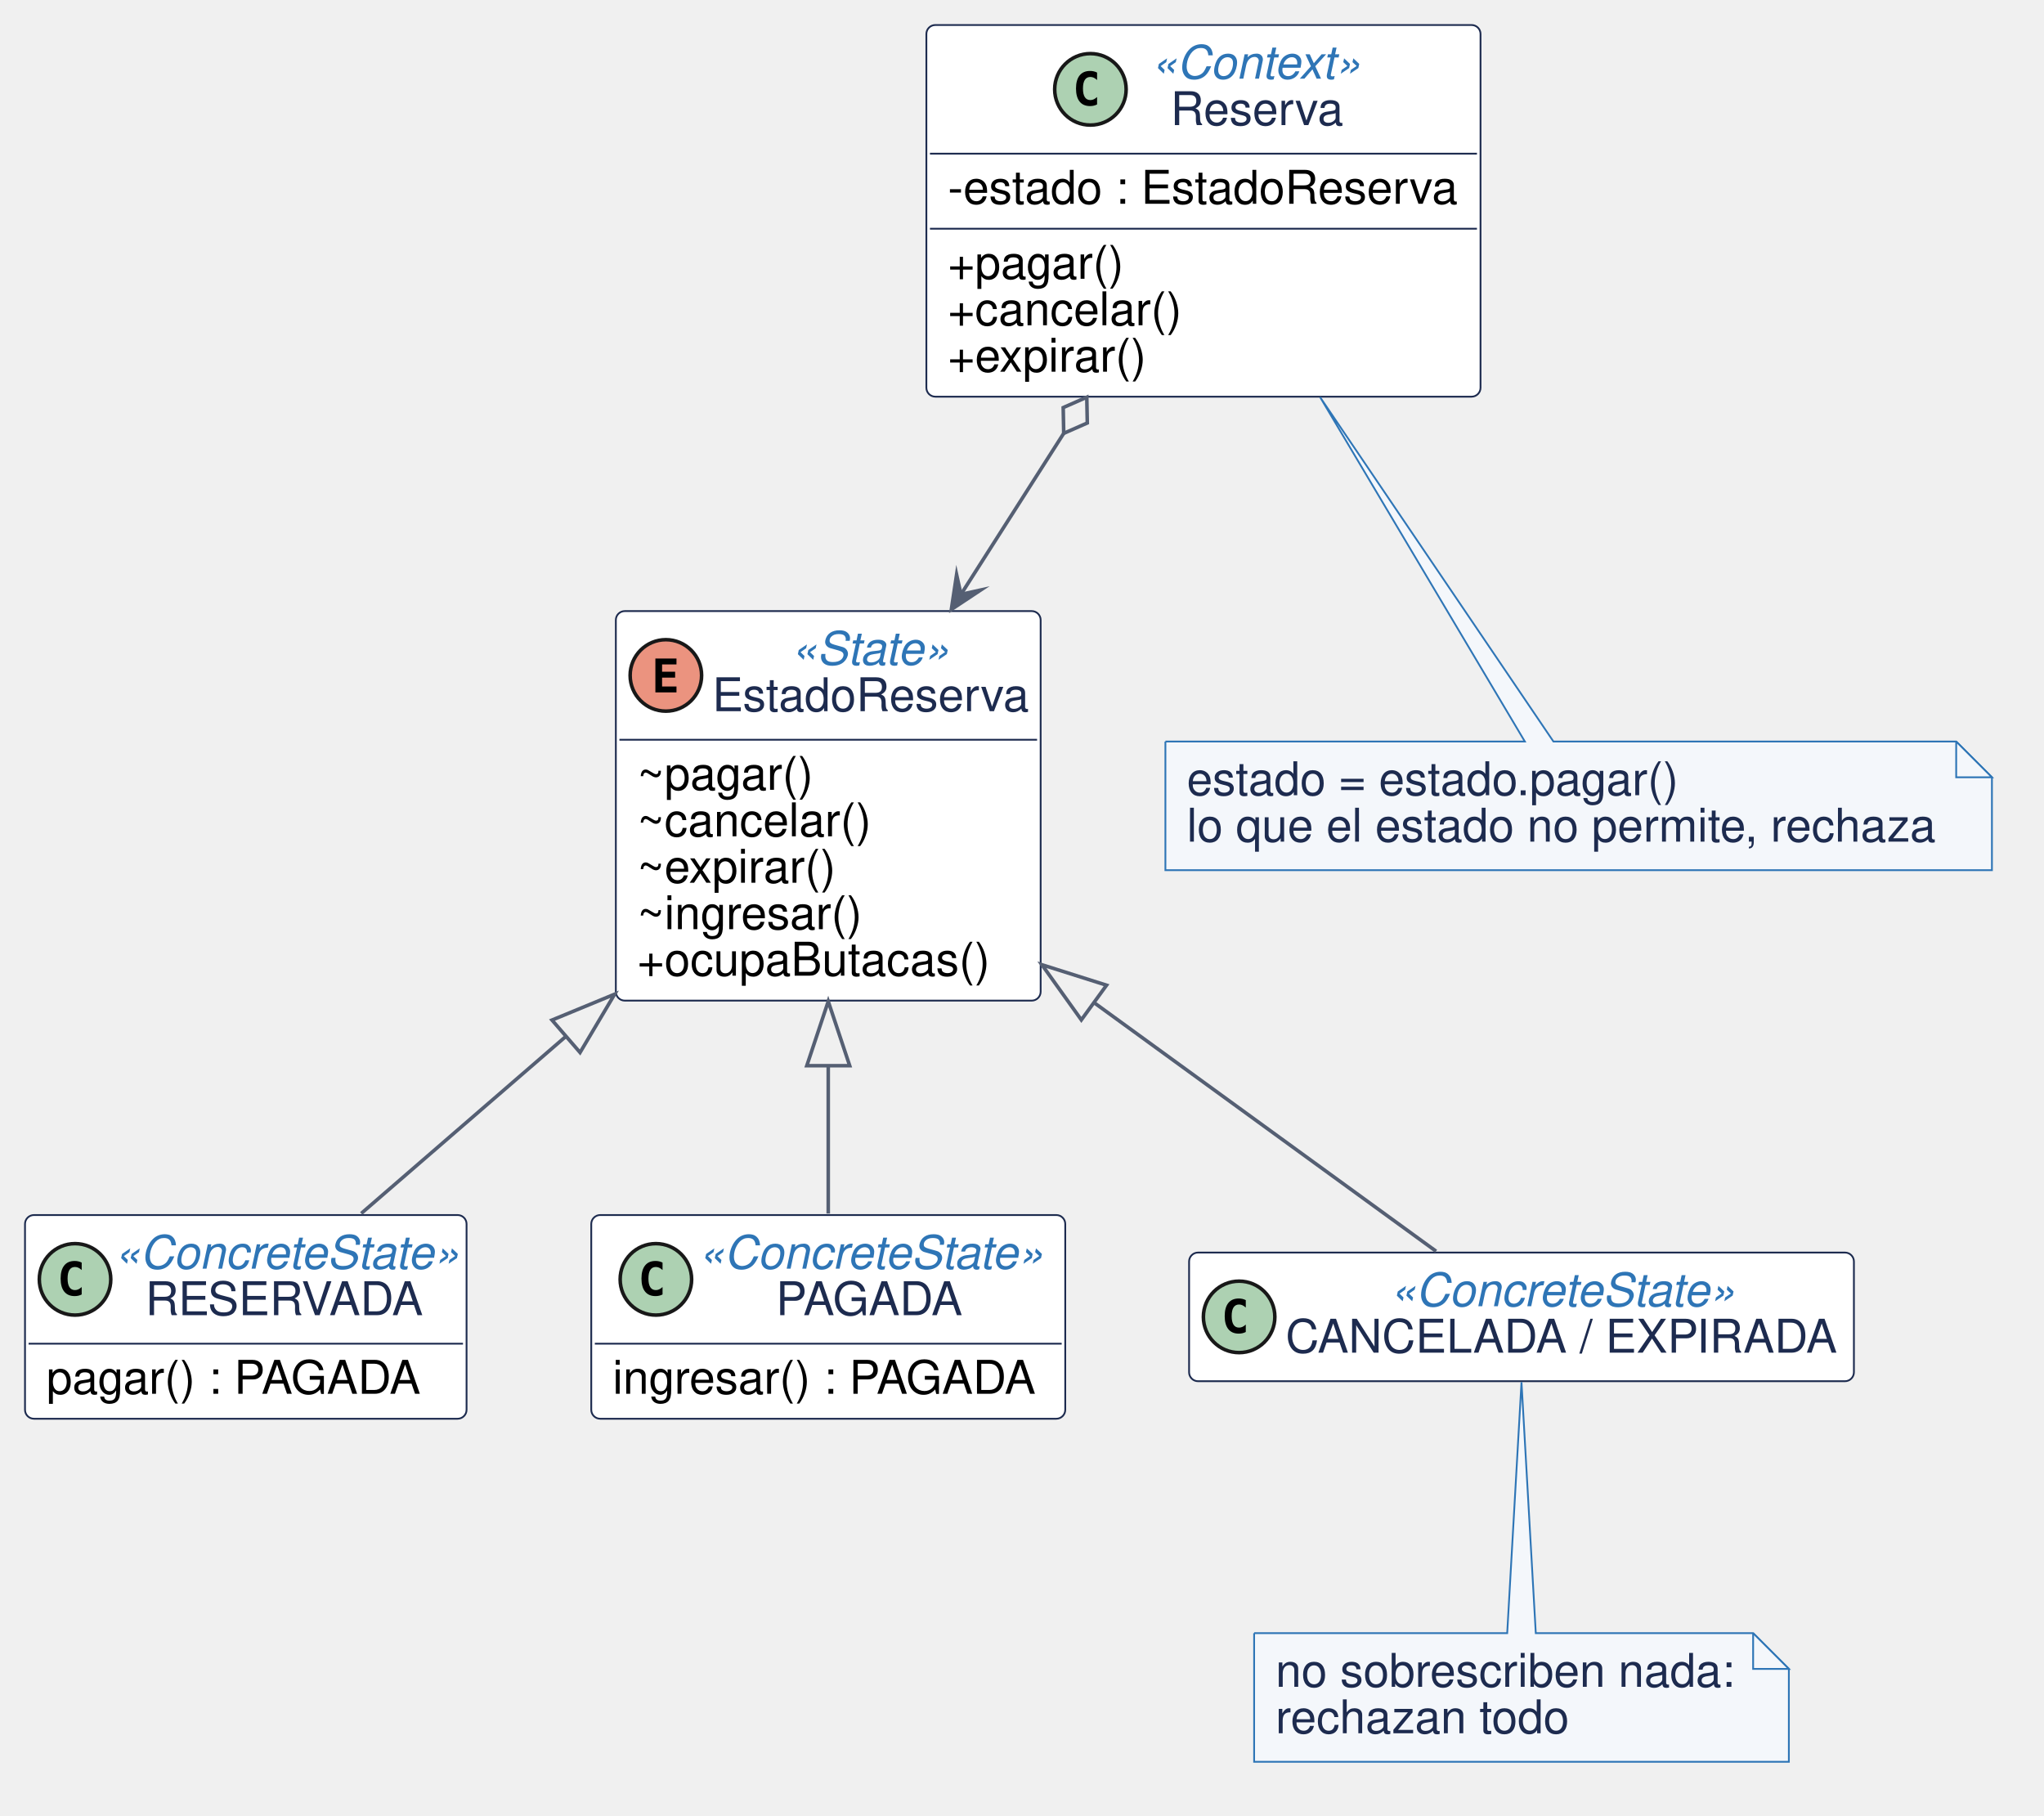
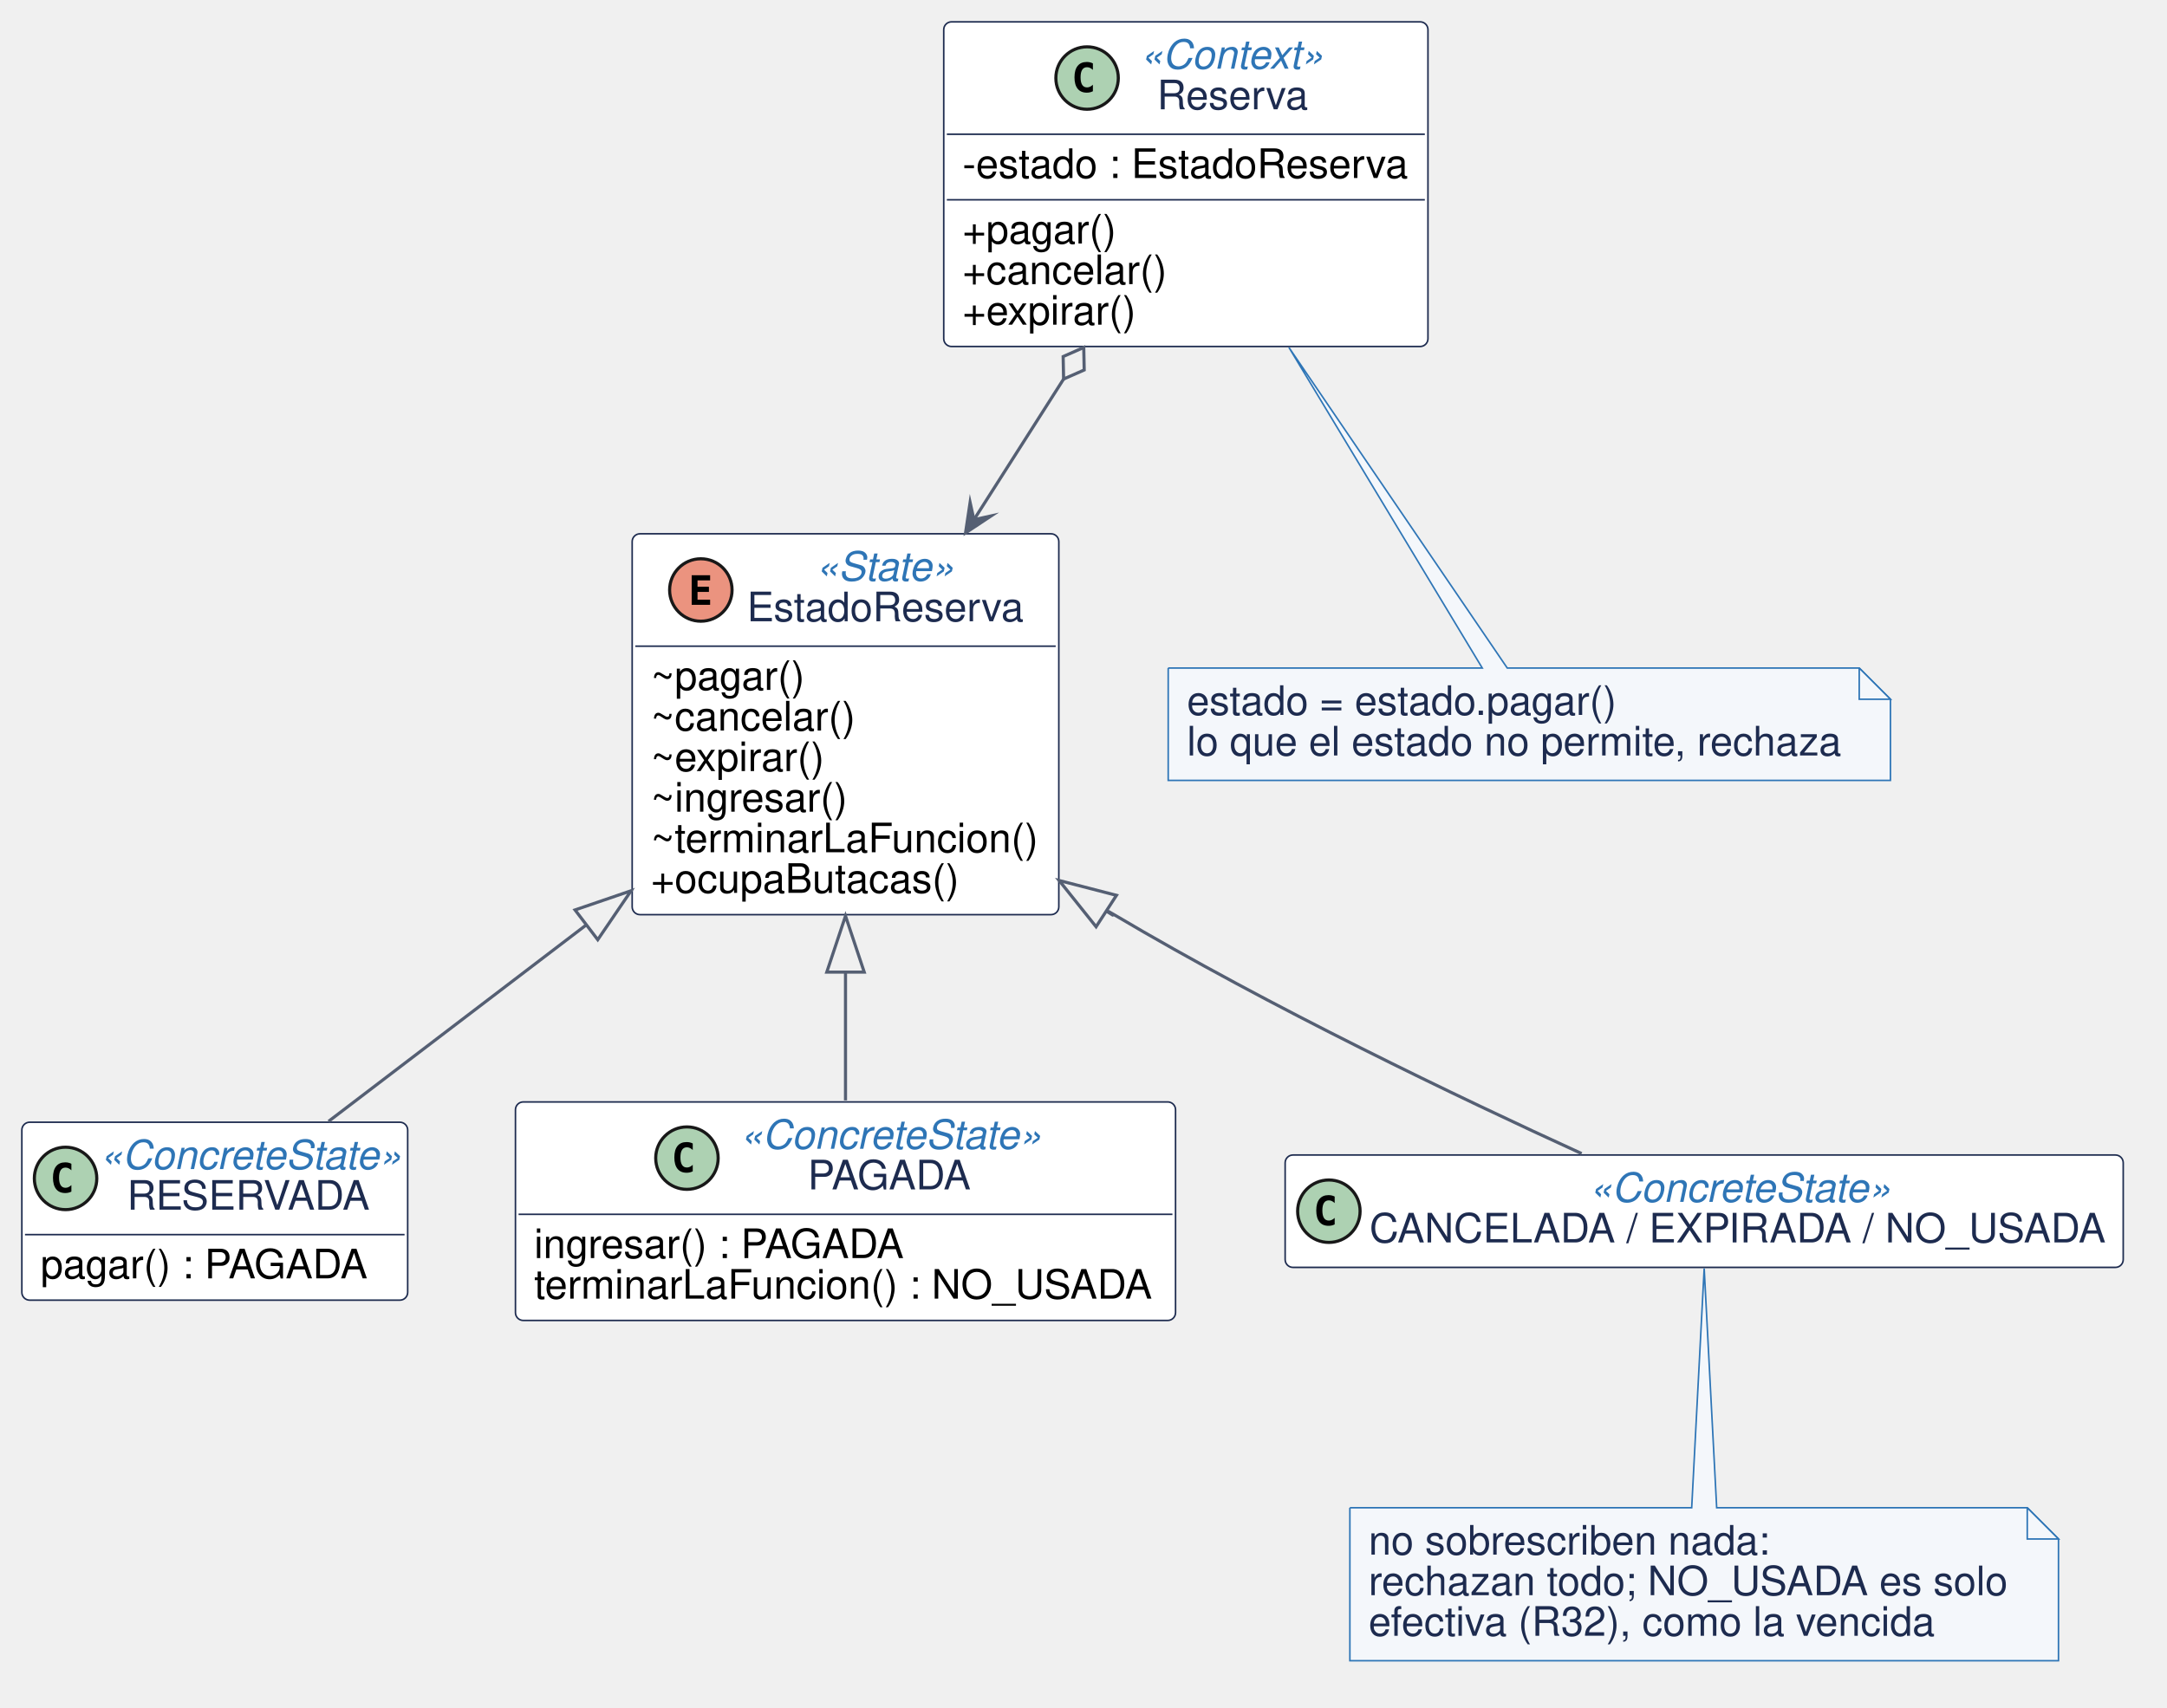
- <svg xmlns="http://www.w3.org/2000/svg" version="1.1" data-diagram-type="CLASS" style="width:572px;height:508px;" width="572px" height="508px" viewBox="0 0 572 508" zoomAndPan="magnify" preserveAspectRatio="none" contentStyleType="text/css">
+ <svg xmlns="http://www.w3.org/2000/svg" version="1.1" data-diagram-type="CLASS" style="width:694px;height:547px;" width="694px" height="547px" viewBox="0 0 694 547" zoomAndPan="magnify" preserveAspectRatio="none" contentStyleType="text/css">
  <defs />
  <g font-family="sans-serif" lengthAdjust="spacing">
    <g class="entity" data-qualified-name="Reserva" id="ent0001" data-source-line="2">
-       <rect x="259.24" y="7" width="155.076" height="104" fill="#FFF" style="stroke:#1D2B4F;stroke-width:0.5;" rx="2.5" ry="2.5" />
-       <ellipse cx="305.147" cy="25" rx="10" ry="10" fill="#ADD1B2" style="stroke:#181818;stroke-width:1;" />
-       <path d="M307.009,29.227 Q306.565,29.456 306.076,29.57 Q305.587,29.684 305.048,29.684 Q303.131,29.684 302.121,28.421 Q301.112,27.158 301.112,24.771 Q301.112,22.378 302.121,21.115 Q303.131,19.852 305.048,19.852 Q305.587,19.852 306.082,19.966 Q306.577,20.08 307.009,20.309 L307.009,22.391 Q306.527,21.946 306.073,21.74 Q305.619,21.534 305.136,21.534 Q304.108,21.534 303.584,22.349 Q303.061,23.165 303.061,24.771 Q303.061,26.371 303.584,27.186 Q304.108,28.002 305.136,28.002 Q305.619,28.002 306.073,27.796 Q306.527,27.589 307.009,27.145 Z " fill="#000" />
-       <text x="322.147" y="22.01" fill="#2E75B6" font-size="13" textLength="59.262" font-style="italic" font-family="Helvetica">«Context»</text>
-       <text x="327.574" y="35.01" fill="#1D2B4F" font-size="13" textLength="48.407" font-family="Helvetica">Reserva</text>
-       <line x1="260.24" y1="43" x2="413.316" y2="43" style="stroke:#1D2B4F;stroke-width:0.5;" />
-       <text x="265.24" y="57.01" fill="#000" font-size="13" textLength="143.076" font-family="Helvetica">-estado : EstadoReserva</text>
-       <line x1="260.24" y1="64" x2="413.316" y2="64" style="stroke:#1D2B4F;stroke-width:0.5;" />
-       <text x="265.24" y="78.01" fill="#000" font-size="13" textLength="49.499" font-family="Helvetica">+pagar()</text>
-       <text x="265.24" y="91.01" fill="#000" font-size="13" textLength="65.387" font-family="Helvetica">+cancelar()</text>
-       <text x="265.24" y="104.01" fill="#000" font-size="13" textLength="55.986" font-family="Helvetica">+expirar()</text>
+       <rect x="302.24" y="7" width="155.076" height="104" fill="#FFF" style="stroke:#1D2B4F;stroke-width:0.5;" rx="2.5" ry="2.5" />
+       <ellipse cx="348.147" cy="25" rx="10" ry="10" fill="#ADD1B2" style="stroke:#181818;stroke-width:1;" />
+       <path d="M350.009,29.227 Q349.565,29.456 349.076,29.57 Q348.587,29.684 348.048,29.684 Q346.131,29.684 345.121,28.421 Q344.112,27.158 344.112,24.771 Q344.112,22.378 345.121,21.115 Q346.131,19.852 348.048,19.852 Q348.587,19.852 349.082,19.966 Q349.577,20.08 350.009,20.309 L350.009,22.391 Q349.527,21.946 349.073,21.74 Q348.619,21.534 348.136,21.534 Q347.108,21.534 346.584,22.349 Q346.061,23.165 346.061,24.771 Q346.061,26.371 346.584,27.186 Q347.108,28.002 348.136,28.002 Q348.619,28.002 349.073,27.796 Q349.527,27.589 350.009,27.145 Z " fill="#000" />
+       <text x="365.147" y="22.01" fill="#2E75B6" font-size="13" textLength="59.262" font-style="italic" font-family="Helvetica">«Context»</text>
+       <text x="370.574" y="35.01" fill="#1D2B4F" font-size="13" textLength="48.407" font-family="Helvetica">Reserva</text>
+       <line x1="303.24" y1="43" x2="456.316" y2="43" style="stroke:#1D2B4F;stroke-width:0.5;" />
+       <text x="308.24" y="57.01" fill="#000" font-size="13" textLength="143.076" font-family="Helvetica">-estado : EstadoReserva</text>
+       <line x1="303.24" y1="64" x2="456.316" y2="64" style="stroke:#1D2B4F;stroke-width:0.5;" />
+       <text x="308.24" y="78.01" fill="#000" font-size="13" textLength="49.499" font-family="Helvetica">+pagar()</text>
+       <text x="308.24" y="91.01" fill="#000" font-size="13" textLength="65.387" font-family="Helvetica">+cancelar()</text>
+       <text x="308.24" y="104.01" fill="#000" font-size="13" textLength="55.986" font-family="Helvetica">+expirar()</text>
    </g>
    <g class="entity" data-qualified-name="EstadoReserva" id="ent0002" data-source-line="8">
-       <rect x="172.34" y="171" width="118.88" height="109" fill="#FFF" style="stroke:#1D2B4F;stroke-width:0.5;" rx="2.5" ry="2.5" />
-       <ellipse cx="186.34" cy="189" rx="10" ry="10" fill="#EB937F" style="stroke:#181818;stroke-width:1;" />
-       <path d="M189.31,193.75 L183.406,193.75 L183.406,184.273 L189.31,184.273 L189.31,185.923 L185.279,185.923 L185.279,187.967 L188.929,187.967 L188.929,189.618 L185.279,189.618 L185.279,192.1 L189.31,192.1 Z " fill="#000" />
-       <text x="221.373" y="186.01" fill="#2E75B6" font-size="13" textLength="44.814" font-style="italic" font-family="Helvetica">«State»</text>
-       <text x="199.34" y="199.01" fill="#1D2B4F" font-size="13" textLength="88.88" font-family="Helvetica">EstadoReserva</text>
-       <line x1="173.34" y1="207" x2="290.22" y2="207" style="stroke:#1D2B4F;stroke-width:0.5;" />
-       <text x="178.34" y="221.01" fill="#000" font-size="13" textLength="49.499" font-family="Helvetica">~pagar()</text>
-       <text x="178.34" y="234.01" fill="#000" font-size="13" textLength="65.387" font-family="Helvetica">~cancelar()</text>
-       <text x="178.34" y="247.01" fill="#000" font-size="13" textLength="55.986" font-family="Helvetica">~expirar()</text>
-       <text x="178.34" y="260.01" fill="#000" font-size="13" textLength="63.216" font-family="Helvetica">~ingresar()</text>
-       <text x="178.34" y="273.01" fill="#000" font-size="13" textLength="98.643" font-family="Helvetica">+ocupaButacas()</text>
+       <rect x="202.46" y="171" width="136.636" height="122" fill="#FFF" style="stroke:#1D2B4F;stroke-width:0.5;" rx="2.5" ry="2.5" />
+       <ellipse cx="224.45" cy="189" rx="10" ry="10" fill="#EB937F" style="stroke:#181818;stroke-width:1;" />
+       <path d="M227.42,193.75 L221.517,193.75 L221.517,184.273 L227.42,184.273 L227.42,185.923 L223.389,185.923 L223.389,187.967 L227.039,187.967 L227.039,189.618 L223.389,189.618 L223.389,192.1 L227.42,192.1 Z " fill="#000" />
+       <text x="261.259" y="186.01" fill="#2E75B6" font-size="13" textLength="44.814" font-style="italic" font-family="Helvetica">«State»</text>
+       <text x="239.226" y="199.01" fill="#1D2B4F" font-size="13" textLength="88.88" font-family="Helvetica">EstadoReserva</text>
+       <line x1="203.46" y1="207" x2="338.096" y2="207" style="stroke:#1D2B4F;stroke-width:0.5;" />
+       <text x="208.46" y="221.01" fill="#000" font-size="13" textLength="49.499" font-family="Helvetica">~pagar()</text>
+       <text x="208.46" y="234.01" fill="#000" font-size="13" textLength="65.387" font-family="Helvetica">~cancelar()</text>
+       <text x="208.46" y="247.01" fill="#000" font-size="13" textLength="55.986" font-family="Helvetica">~expirar()</text>
+       <text x="208.46" y="260.01" fill="#000" font-size="13" textLength="63.216" font-family="Helvetica">~ingresar()</text>
+       <text x="208.46" y="273.01" fill="#000" font-size="13" textLength="124.636" font-family="Helvetica">~terminarLaFuncion()</text>
+       <text x="208.46" y="286.01" fill="#000" font-size="13" textLength="98.643" font-family="Helvetica">+ocupaButacas()</text>
    </g>
-     <g class="entity" data-qualified-name="RESERVADA" id="ent0003" data-source-line="15">
-       <rect x="7" y="340" width="123.563" height="57" fill="#FFF" style="stroke:#1D2B4F;stroke-width:0.5;" rx="2.5" ry="2.5" />
-       <ellipse cx="21" cy="358" rx="10" ry="10" fill="#ADD1B2" style="stroke:#181818;stroke-width:1;" />
-       <path d="M22.862,362.227 Q22.417,362.456 21.929,362.57 Q21.44,362.684 20.9,362.684 Q18.983,362.684 17.974,361.421 Q16.965,360.158 16.965,357.771 Q16.965,355.378 17.974,354.115 Q18.983,352.852 20.9,352.852 Q21.44,352.852 21.935,352.966 Q22.43,353.08 22.862,353.309 L22.862,355.391 Q22.379,354.946 21.926,354.74 Q21.472,354.534 20.989,354.534 Q19.961,354.534 19.437,355.349 Q18.914,356.165 18.914,357.771 Q18.914,359.371 19.437,360.186 Q19.961,361.002 20.989,361.002 Q21.472,361.002 21.926,360.796 Q22.379,360.589 22.862,360.145 Z " fill="#000" />
-       <text x="32" y="355.01" fill="#2E75B6" font-size="13" textLength="97.563" font-style="italic" font-family="Helvetica">«ConcreteState»</text>
-       <text x="40.687" y="368.01" fill="#1D2B4F" font-size="13" textLength="80.19" font-family="Helvetica">RESERVADA</text>
-       <line x1="8" y1="376" x2="129.563" y2="376" style="stroke:#1D2B4F;stroke-width:0.5;" />
-       <text x="13" y="390.01" fill="#000" font-size="13" textLength="106.926" font-family="Helvetica">pagar() : PAGADA</text>
+     <g class="entity" data-qualified-name="RESERVADA" id="ent0003" data-source-line="16">
+       <rect x="7" y="359.5" width="123.563" height="57" fill="#FFF" style="stroke:#1D2B4F;stroke-width:0.5;" rx="2.5" ry="2.5" />
+       <ellipse cx="21" cy="377.5" rx="10" ry="10" fill="#ADD1B2" style="stroke:#181818;stroke-width:1;" />
+       <path d="M22.862,381.727 Q22.417,381.956 21.929,382.07 Q21.44,382.184 20.9,382.184 Q18.983,382.184 17.974,380.921 Q16.965,379.658 16.965,377.271 Q16.965,374.878 17.974,373.615 Q18.983,372.352 20.9,372.352 Q21.44,372.352 21.935,372.466 Q22.43,372.58 22.862,372.809 L22.862,374.891 Q22.379,374.446 21.926,374.24 Q21.472,374.034 20.989,374.034 Q19.961,374.034 19.437,374.849 Q18.914,375.665 18.914,377.271 Q18.914,378.871 19.437,379.686 Q19.961,380.502 20.989,380.502 Q21.472,380.502 21.926,380.296 Q22.379,380.089 22.862,379.645 Z " fill="#000" />
+       <text x="32" y="374.51" fill="#2E75B6" font-size="13" textLength="97.563" font-style="italic" font-family="Helvetica">«ConcreteState»</text>
+       <text x="40.687" y="387.51" fill="#1D2B4F" font-size="13" textLength="80.19" font-family="Helvetica">RESERVADA</text>
+       <line x1="8" y1="395.5" x2="129.563" y2="395.5" style="stroke:#1D2B4F;stroke-width:0.5;" />
+       <text x="13" y="409.51" fill="#000" font-size="13" textLength="106.926" font-family="Helvetica">pagar() : PAGADA</text>
    </g>
-     <g class="entity" data-qualified-name="PAGADA" id="ent0004" data-source-line="18">
-       <rect x="165.46" y="340" width="132.644" height="57" fill="#FFF" style="stroke:#1D2B4F;stroke-width:0.5;" rx="2.5" ry="2.5" />
-       <ellipse cx="183.546" cy="358" rx="10" ry="10" fill="#ADD1B2" style="stroke:#181818;stroke-width:1;" />
-       <path d="M185.408,362.227 Q184.964,362.456 184.475,362.57 Q183.986,362.684 183.446,362.684 Q181.529,362.684 180.52,361.421 Q179.511,360.158 179.511,357.771 Q179.511,355.378 180.52,354.115 Q181.529,352.852 183.446,352.852 Q183.986,352.852 184.481,352.966 Q184.976,353.08 185.408,353.309 L185.408,355.391 Q184.925,354.946 184.472,354.74 Q184.018,354.534 183.535,354.534 Q182.507,354.534 181.983,355.349 Q181.46,356.165 181.46,357.771 Q181.46,359.371 181.983,360.186 Q182.507,361.002 183.535,361.002 Q184.018,361.002 184.472,360.796 Q184.925,360.589 185.408,360.145 Z " fill="#000" />
-       <text x="195.454" y="355.01" fill="#2E75B6" font-size="13" textLength="97.563" font-style="italic" font-family="Helvetica">«ConcreteState»</text>
-       <text x="217.144" y="368.01" fill="#1D2B4F" font-size="13" textLength="54.184" font-family="Helvetica">PAGADA</text>
-       <line x1="166.46" y1="376" x2="297.104" y2="376" style="stroke:#1D2B4F;stroke-width:0.5;" />
-       <text x="171.46" y="390.01" fill="#000" font-size="13" textLength="120.644" font-family="Helvetica">ingresar() : PAGADA</text>
+     <g class="entity" data-qualified-name="PAGADA" id="ent0004" data-source-line="19">
+       <rect x="165.08" y="353" width="211.399" height="70" fill="#FFF" style="stroke:#1D2B4F;stroke-width:0.5;" rx="2.5" ry="2.5" />
+       <ellipse cx="219.998" cy="371" rx="10" ry="10" fill="#ADD1B2" style="stroke:#181818;stroke-width:1;" />
+       <path d="M221.86,375.227 Q221.415,375.456 220.926,375.57 Q220.438,375.684 219.898,375.684 Q217.981,375.684 216.972,374.421 Q215.963,373.158 215.963,370.771 Q215.963,368.378 216.972,367.115 Q217.981,365.852 219.898,365.852 Q220.438,365.852 220.933,365.966 Q221.428,366.08 221.86,366.309 L221.86,368.391 Q221.377,367.946 220.923,367.74 Q220.469,367.534 219.987,367.534 Q218.959,367.534 218.435,368.349 Q217.911,369.165 217.911,370.771 Q217.911,372.371 218.435,373.186 Q218.959,374.002 219.987,374.002 Q220.469,374.002 220.923,373.796 Q221.377,373.589 221.86,373.145 Z " fill="#000" />
+       <text x="236.998" y="368.01" fill="#2E75B6" font-size="13" textLength="97.563" font-style="italic" font-family="Helvetica">«ConcreteState»</text>
+       <text x="258.688" y="381.01" fill="#1D2B4F" font-size="13" textLength="54.184" font-family="Helvetica">PAGADA</text>
+       <line x1="166.08" y1="389" x2="375.479" y2="389" style="stroke:#1D2B4F;stroke-width:0.5;" />
+       <text x="171.08" y="403.01" fill="#000" font-size="13" textLength="120.644" font-family="Helvetica">ingresar() : PAGADA</text>
+       <text x="171.08" y="416.01" fill="#000" font-size="13" textLength="199.399" font-family="Helvetica">terminarLaFuncion() : NO_USADA</text>
    </g>
-     <g class="entity" data-qualified-name="Cerradas" id="ent0005" data-source-line="21">
-       <rect x="332.76" y="350.5" width="186.044" height="36" fill="#FFF" style="stroke:#1D2B4F;stroke-width:0.5;" rx="2.5" ry="2.5" />
-       <ellipse cx="346.76" cy="368.5" rx="10" ry="10" fill="#ADD1B2" style="stroke:#181818;stroke-width:1;" />
-       <path d="M348.622,372.727 Q348.177,372.956 347.689,373.07 Q347.2,373.184 346.66,373.184 Q344.743,373.184 343.734,371.921 Q342.725,370.658 342.725,368.271 Q342.725,365.878 343.734,364.615 Q344.743,363.352 346.66,363.352 Q347.2,363.352 347.695,363.466 Q348.19,363.58 348.622,363.809 L348.622,365.891 Q348.139,365.446 347.686,365.24 Q347.232,365.034 346.749,365.034 Q345.721,365.034 345.197,365.849 Q344.674,366.665 344.674,368.271 Q344.674,369.871 345.197,370.686 Q345.721,371.502 346.749,371.502 Q347.232,371.502 347.686,371.296 Q348.139,371.089 348.622,370.645 Z " fill="#000" />
-       <text x="389" y="365.51" fill="#2E75B6" font-size="13" textLength="97.563" font-style="italic" font-family="Helvetica">«ConcreteState»</text>
-       <text x="359.76" y="378.51" fill="#1D2B4F" font-size="13" textLength="156.044" font-family="Helvetica">CANCELADA / EXPIRADA</text>
+     <g class="entity" data-qualified-name="Cerradas" id="ent0005" data-source-line="23">
+       <rect x="411.58" y="370" width="268.399" height="36" fill="#FFF" style="stroke:#1D2B4F;stroke-width:0.5;" rx="2.5" ry="2.5" />
+       <ellipse cx="425.58" cy="388" rx="10" ry="10" fill="#ADD1B2" style="stroke:#181818;stroke-width:1;" />
+       <path d="M427.442,392.227 Q426.997,392.456 426.509,392.57 Q426.02,392.684 425.48,392.684 Q423.563,392.684 422.554,391.421 Q421.545,390.158 421.545,387.771 Q421.545,385.378 422.554,384.115 Q423.563,382.852 425.48,382.852 Q426.02,382.852 426.515,382.966 Q427.01,383.08 427.442,383.309 L427.442,385.391 Q426.959,384.946 426.506,384.74 Q426.052,384.534 425.569,384.534 Q424.541,384.534 424.017,385.349 Q423.494,386.165 423.494,387.771 Q423.494,389.371 424.017,390.186 Q424.541,391.002 425.569,391.002 Q426.052,391.002 426.506,390.796 Q426.959,390.589 427.442,390.145 Z " fill="#000" />
+       <text x="508.998" y="385.01" fill="#2E75B6" font-size="13" textLength="97.563" font-style="italic" font-family="Helvetica">«ConcreteState»</text>
+       <text x="438.58" y="398.01" fill="#1D2B4F" font-size="13" textLength="238.399" font-family="Helvetica">CANCELADA / EXPIRADA / NO_USADA</text>
    </g>
-     <g class="entity" data-qualified-name="GMN10" id="ent0011" data-source-line="26">
-       <path d="M326.13,207.5 L326.13,243.5 A0,0 0 0 0 326.13,243.5 L557.428,243.5 A0,0 0 0 0 557.428,243.5 L557.428,217.5 L547.428,207.5 L434.72,207.5 L369.43,111.15 L426.72,207.5 L326.13,207.5 A0,0 0 0 0 326.13,207.5" style="stroke:#2E75B6;stroke-width:0.5;" fill="#F4F7FB" />
-       <path d="M547.428,207.5 L547.428,217.5 L557.428,217.5 L547.428,207.5" style="stroke:#2E75B6;stroke-width:0.5;" fill="#F4F7FB" />
-       <text x="332.13" y="222.51" fill="#1D2B4F" font-size="13" textLength="138.398" font-family="Helvetica">estado = estado.pagar()</text>
-       <text x="332.13" y="235.51" fill="#1D2B4F" font-size="13" textLength="210.298" font-family="Helvetica">lo que el estado no permite, rechaza</text>
+     <g class="entity" data-qualified-name="GMN10" id="ent0011" data-source-line="28">
+       <path d="M374.13,214 L374.13,250 A0,0 0 0 0 374.13,250 L605.428,250 A0,0 0 0 0 605.428,250 L605.428,224 L595.428,214 L482.71,214 L412.79,111.31 L474.71,214 L374.13,214 A0,0 0 0 0 374.13,214" style="stroke:#2E75B6;stroke-width:0.5;" fill="#F4F7FB" />
+       <path d="M595.428,214 L595.428,224 L605.428,224 L595.428,214" style="stroke:#2E75B6;stroke-width:0.5;" fill="#F4F7FB" />
+       <text x="380.13" y="229.01" fill="#1D2B4F" font-size="13" textLength="138.398" font-family="Helvetica">estado = estado.pagar()</text>
+       <text x="380.13" y="242.01" fill="#1D2B4F" font-size="13" textLength="210.298" font-family="Helvetica">lo que el estado no permite, rechaza</text>
    </g>
-     <g class="entity" data-qualified-name="GMN13" id="ent0014" data-source-line="27">
-       <path d="M350.96,457 L350.96,493 A0,0 0 0 0 350.96,493 L500.602,493 A0,0 0 0 0 500.602,493 L500.602,467 L490.602,457 L429.78,457 L425.78,386.76 L421.78,457 L350.96,457 A0,0 0 0 0 350.96,457" style="stroke:#2E75B6;stroke-width:0.5;" fill="#F4F7FB" />
-       <path d="M490.602,457 L490.602,467 L500.602,467 L490.602,457" style="stroke:#2E75B6;stroke-width:0.5;" fill="#F4F7FB" />
-       <text x="356.96" y="472.01" fill="#1D2B4F" font-size="13" textLength="128.642" font-family="Helvetica">no sobrescriben nada:</text>
-       <text x="356.96" y="485.01" fill="#1D2B4F" font-size="13" textLength="82.393" font-family="Helvetica">rechazan todo</text>
+     <g class="entity" data-qualified-name="GMN13" id="ent0014" data-source-line="29">
+       <path d="M432.31,483 L432.31,532 A0,0 0 0 0 432.31,532 L659.247,532 A0,0 0 0 0 659.247,532 L659.247,493 L649.247,483 L549.78,483 L545.78,406.34 L541.78,483 L432.31,483 A0,0 0 0 0 432.31,483" style="stroke:#2E75B6;stroke-width:0.5;" fill="#F4F7FB" />
+       <path d="M649.247,483 L649.247,493 L659.247,493 L649.247,483" style="stroke:#2E75B6;stroke-width:0.5;" fill="#F4F7FB" />
+       <text x="438.31" y="498.01" fill="#1D2B4F" font-size="13" textLength="128.642" font-family="Helvetica">no sobrescriben nada:</text>
+       <text x="438.31" y="511.01" fill="#1D2B4F" font-size="13" textLength="205.937" font-family="Helvetica">rechazan todo; NO_USADA es solo</text>
+       <text x="438.31" y="524.01" fill="#1D2B4F" font-size="13" textLength="182.083" font-family="Helvetica">efectiva (R32), como la vencida</text>
    </g>
-     <g class="link" data-entity-1="ent0001" data-entity-2="ent0002" id="lnk6" data-source-line="22" data-link-type="aggregation">
-       <path d="M297.673,121.265 C285.633,140.125 281.109,147.215 268.919,166.325" style="stroke:#555F73;stroke-width:1;" fill="none" id="Reserva-EstadoReserva" codeLine="22" />
-       <polygon points="304.13,111.15,297.53,114.055,297.673,121.265,304.273,118.36,304.13,111.15" fill="none" style="stroke:#555F73;stroke-width:1;stroke-linejoin:miter;stroke-miterlimit:10;" />
-       <polygon points="266.23,170.54,274.442,165.103,268.919,166.325,267.698,160.801,266.23,170.54" fill="#555F73" style="stroke:#555F73;stroke-width:1;stroke-linejoin:miter;stroke-miterlimit:10;" />
+     <g class="link" data-entity-1="ent0001" data-entity-2="ent0002" id="lnk6" data-source-line="24" data-link-type="aggregation">
+       <path d="M340.627,121.427 C328.707,140.117 324.278,147.084 311.908,166.484" style="stroke:#555F73;stroke-width:1;" fill="none" id="Reserva-EstadoReserva" codeLine="24" />
+       <polygon points="347.08,111.31,340.481,114.218,340.627,121.427,347.226,118.52,347.08,111.31" fill="none" style="stroke:#555F73;stroke-width:1;stroke-linejoin:miter;stroke-miterlimit:10;" />
+       <polygon points="309.22,170.7,317.431,165.262,311.908,166.484,310.686,160.961,309.22,170.7" fill="#555F73" style="stroke:#555F73;stroke-width:1;stroke-linejoin:miter;stroke-miterlimit:10;" />
    </g>
-     <g class="link" data-entity-1="ent0002" data-entity-2="ent0003" id="lnk7" data-source-line="23" data-link-type="extension">
-       <path d="M158.398,289.978 C134.418,310.728 121.33,322.04 101.09,339.55" style="stroke:#555F73;stroke-width:1;" fill="none" id="EstadoReserva-backto-RESERVADA" codeLine="23" />
-       <polygon points="172.01,278.2,154.472,285.441,162.324,294.515,172.01,278.2" fill="none" style="stroke:#555F73;stroke-width:1;stroke-linejoin:miter;stroke-miterlimit:10;" />
+     <g class="link" data-entity-1="ent0002" data-entity-2="ent0003" id="lnk7" data-source-line="25" data-link-type="extension">
+       <path d="M187.797,296.265 C155.317,321.035 132.16,338.68 105.23,359.21" style="stroke:#555F73;stroke-width:1;" fill="none" id="EstadoReserva-backto-RESERVADA" codeLine="25" />
+       <polygon points="202.11,285.35,184.159,291.494,191.436,301.036,202.11,285.35" fill="none" style="stroke:#555F73;stroke-width:1;stroke-linejoin:miter;stroke-miterlimit:10;" />
    </g>
-     <g class="link" data-entity-1="ent0002" data-entity-2="ent0004" id="lnk8" data-source-line="24" data-link-type="extension">
-       <path d="M231.78,298.21 C231.78,318.44 231.78,322.64 231.78,339.58" style="stroke:#555F73;stroke-width:1;" fill="none" id="EstadoReserva-backto-PAGADA" codeLine="24" />
-       <polygon points="231.78,280.21,225.78,298.21,237.78,298.21,231.78,280.21" fill="none" style="stroke:#555F73;stroke-width:1;stroke-linejoin:miter;stroke-miterlimit:10;" />
+     <g class="link" data-entity-1="ent0002" data-entity-2="ent0004" id="lnk8" data-source-line="26" data-link-type="extension">
+       <path d="M270.78,311.42 C270.78,331.48 270.78,335.11 270.78,352.52" style="stroke:#555F73;stroke-width:1;" fill="none" id="EstadoReserva-backto-PAGADA" codeLine="26" />
+       <polygon points="270.78,293.42,264.78,311.42,276.78,311.42,270.78,293.42" fill="none" style="stroke:#555F73;stroke-width:1;stroke-linejoin:miter;stroke-miterlimit:10;" />
    </g>
-     <g class="link" data-entity-1="ent0002" data-entity-2="ent0005" id="lnk9" data-source-line="25" data-link-type="extension">
-       <path d="M306.132,280.54 C343.322,307.56 374.54,330.26 401.88,350.13" style="stroke:#555F73;stroke-width:1;" fill="none" id="EstadoReserva-backto-Cerradas" codeLine="25" />
-       <polygon points="291.57,269.96,302.606,285.394,309.659,275.686,291.57,269.96" fill="none" style="stroke:#555F73;stroke-width:1;stroke-linejoin:miter;stroke-miterlimit:10;" />
+     <g class="link" data-entity-1="ent0002" data-entity-2="ent0005" id="lnk9" data-source-line="27" data-link-type="extension">
+       <path d="M354.296,291.848 C360.176,295.658 350.99,289.56 356.78,293 C406.9,322.72 467.67,351.79 506.53,369.54" style="stroke:#555F73;stroke-width:1;" fill="none" id="EstadoReserva-backto-Cerradas" codeLine="27" />
+       <polygon points="339.19,282.06,351.033,296.883,357.559,286.813,339.19,282.06" fill="none" style="stroke:#555F73;stroke-width:1;stroke-linejoin:miter;stroke-miterlimit:10;" />
    </g>
  </g>
</svg>
